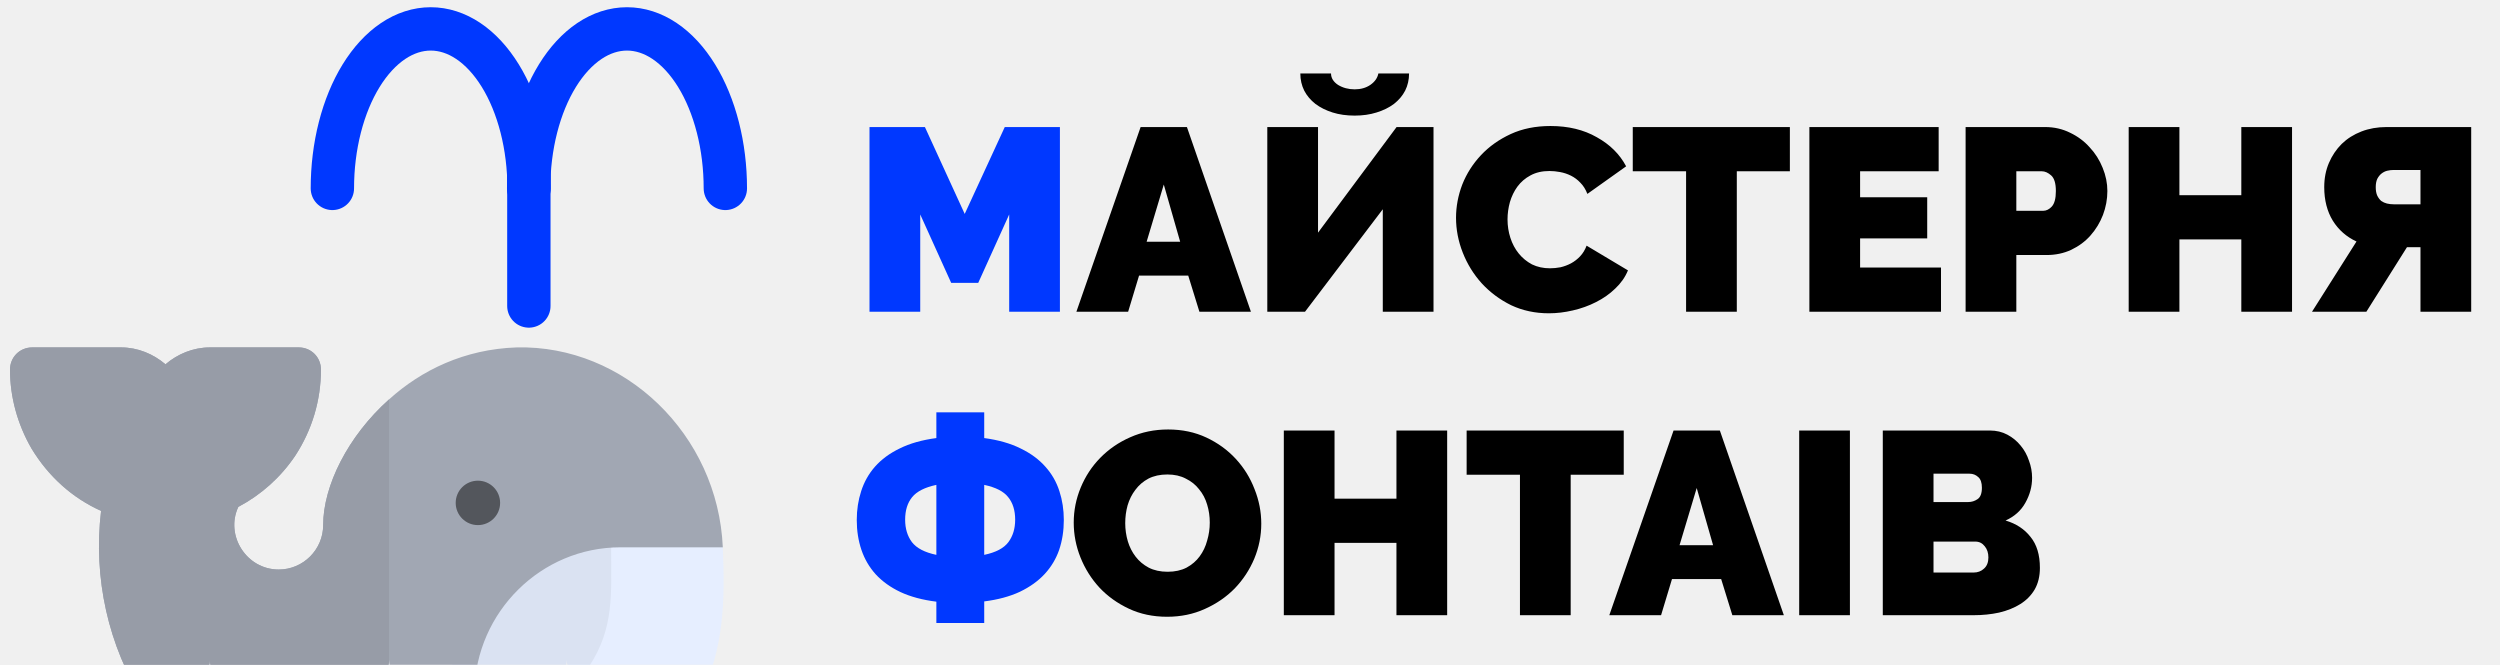
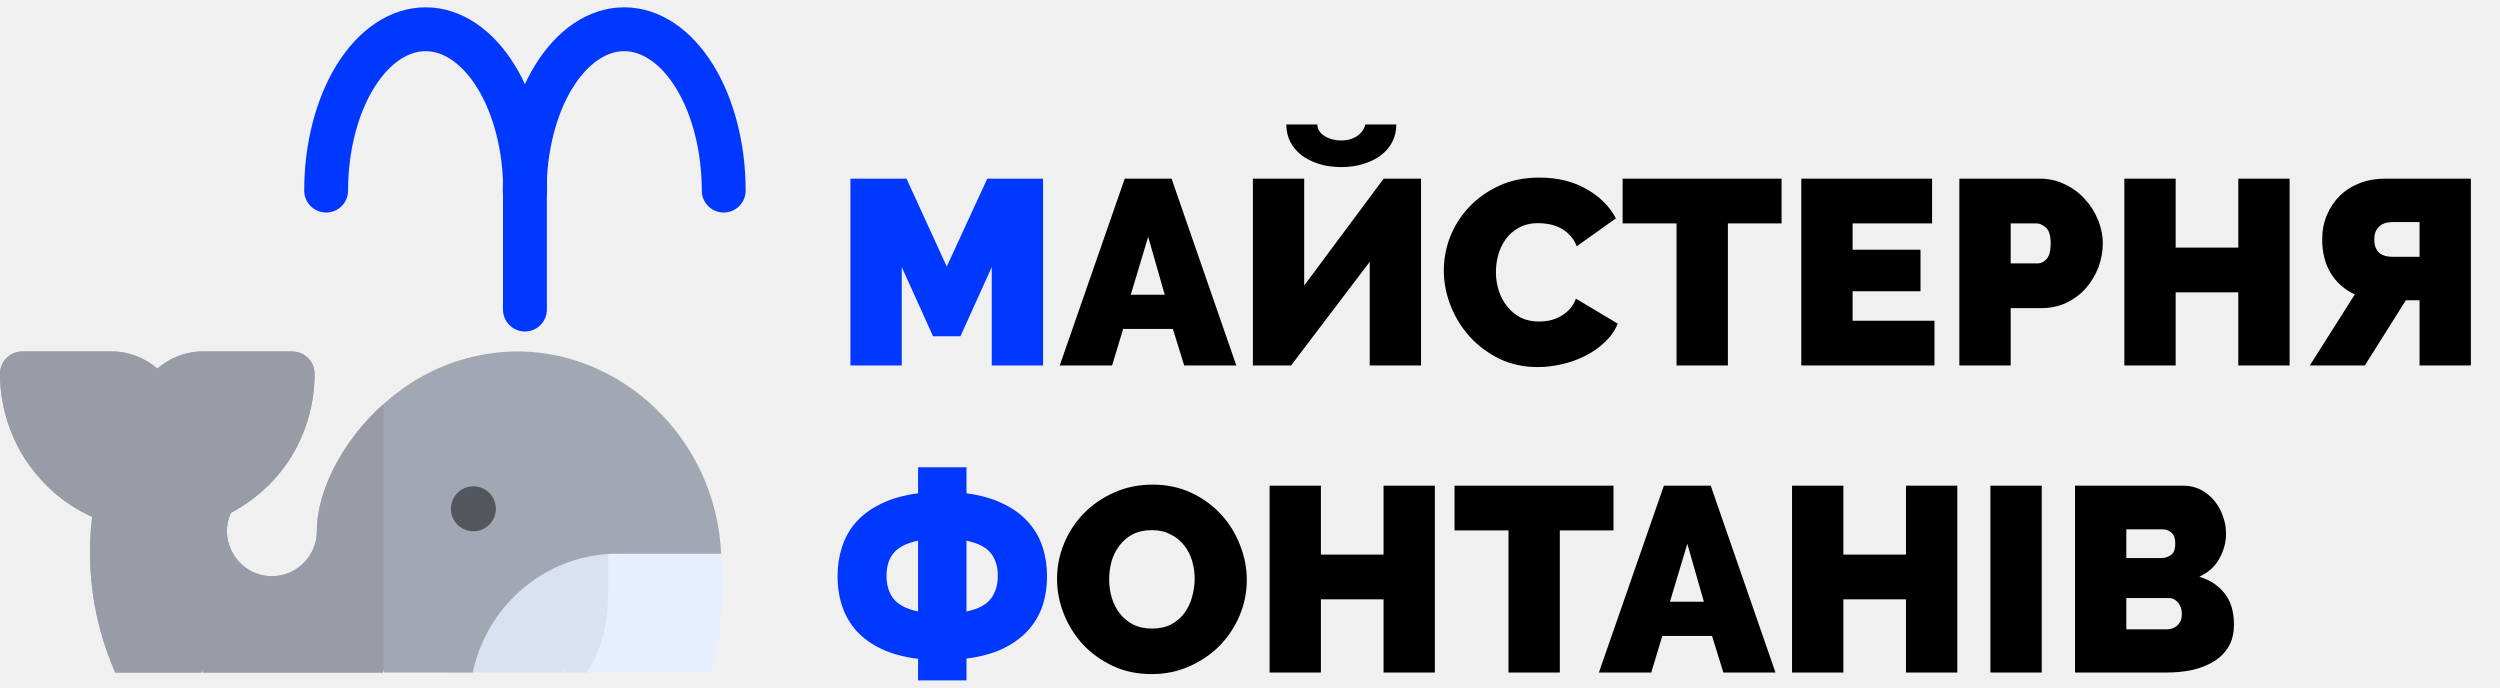
- <svg xmlns="http://www.w3.org/2000/svg" width="173" height="46" viewBox="0 0 173 46" fill="none">
-   <path d="M69.836 21.572V14.84L67.694 19.574H65.822L63.68 14.84V21.572H60.17V8.792H64.004L66.758 14.804L69.53 8.792H73.346V21.572H69.836ZM64.796 41.636C63.836 41.516 63.008 41.294 62.312 40.97C61.628 40.646 61.058 40.238 60.602 39.746C60.158 39.254 59.828 38.69 59.612 38.054C59.396 37.418 59.288 36.728 59.288 35.984C59.288 35.276 59.39 34.61 59.594 33.986C59.798 33.35 60.116 32.786 60.548 32.294C60.992 31.79 61.562 31.37 62.258 31.034C62.954 30.686 63.8 30.446 64.796 30.314V28.532H68.108V30.314C69.092 30.446 69.932 30.686 70.628 31.034C71.324 31.37 71.894 31.79 72.338 32.294C72.782 32.786 73.106 33.35 73.31 33.986C73.514 34.61 73.616 35.276 73.616 35.984C73.616 36.728 73.508 37.418 73.292 38.054C73.076 38.678 72.74 39.236 72.284 39.728C71.84 40.208 71.27 40.616 70.574 40.952C69.878 41.276 69.056 41.498 68.108 41.618V43.112H64.796V41.636ZM68.108 38.396C68.912 38.228 69.47 37.934 69.782 37.514C70.094 37.094 70.25 36.578 70.25 35.966C70.25 35.318 70.088 34.796 69.764 34.4C69.452 34.004 68.9 33.722 68.108 33.554V38.396ZM64.796 33.554C64.004 33.722 63.446 34.004 63.122 34.4C62.798 34.796 62.636 35.318 62.636 35.966C62.636 36.578 62.792 37.094 63.104 37.514C63.428 37.934 63.992 38.228 64.796 38.396V33.554Z" fill="#0038FF" />
-   <path d="M78.931 8.792H82.135L86.564 21.572H82.999L82.225 19.07H78.823L78.067 21.572H74.486L78.931 8.792ZM81.668 16.73L80.534 12.77L79.346 16.73H81.668ZM97.507 5.084C97.507 5.516 97.417 5.912 97.237 6.272C97.057 6.62 96.799 6.926 96.463 7.19C96.127 7.442 95.725 7.64 95.257 7.784C94.801 7.928 94.297 8 93.745 8C93.181 8 92.671 7.928 92.215 7.784C91.759 7.64 91.363 7.442 91.027 7.19C90.691 6.926 90.433 6.62 90.253 6.272C90.073 5.912 89.983 5.516 89.983 5.084H92.107C92.107 5.396 92.269 5.66 92.593 5.876C92.929 6.08 93.313 6.182 93.745 6.182C94.165 6.182 94.525 6.08 94.825 5.876C95.137 5.66 95.323 5.396 95.383 5.084H97.507ZM91.207 16.1L96.643 8.792H99.199V21.572H95.689V14.48L90.307 21.572H87.697V8.792H91.207V16.1ZM100.757 15.074C100.757 14.294 100.901 13.526 101.189 12.77C101.489 12.014 101.921 11.336 102.485 10.736C103.049 10.136 103.733 9.65 104.537 9.278C105.341 8.906 106.259 8.72 107.291 8.72C108.527 8.72 109.595 8.978 110.495 9.494C111.407 9.998 112.085 10.67 112.529 11.51L109.847 13.418C109.727 13.106 109.565 12.848 109.361 12.644C109.169 12.44 108.953 12.278 108.713 12.158C108.473 12.038 108.221 11.954 107.957 11.906C107.705 11.858 107.459 11.834 107.219 11.834C106.715 11.834 106.277 11.936 105.905 12.14C105.545 12.332 105.245 12.59 105.005 12.914C104.777 13.226 104.603 13.586 104.483 13.994C104.375 14.39 104.321 14.786 104.321 15.182C104.321 15.626 104.387 16.052 104.519 16.46C104.651 16.868 104.843 17.228 105.095 17.54C105.347 17.852 105.653 18.104 106.013 18.296C106.385 18.476 106.799 18.566 107.255 18.566C107.495 18.566 107.741 18.542 107.993 18.494C108.245 18.434 108.485 18.344 108.713 18.224C108.953 18.092 109.163 17.93 109.343 17.738C109.535 17.534 109.685 17.288 109.793 17L112.655 18.71C112.463 19.178 112.169 19.598 111.773 19.97C111.389 20.342 110.945 20.654 110.441 20.906C109.949 21.158 109.415 21.35 108.839 21.482C108.275 21.614 107.723 21.68 107.183 21.68C106.235 21.68 105.365 21.494 104.573 21.122C103.793 20.738 103.115 20.234 102.539 19.61C101.975 18.986 101.537 18.278 101.225 17.486C100.913 16.694 100.757 15.89 100.757 15.074ZM123.859 11.852H120.187V21.572H116.677V11.852H112.987V8.792H123.859V11.852ZM134.317 18.512V21.572H125.209V8.792H134.155V11.852H128.719V13.652H133.363V16.496H128.719V18.512H134.317ZM136.02 21.572V8.792H141.528C142.152 8.792 142.728 8.924 143.256 9.188C143.784 9.44 144.234 9.776 144.606 10.196C144.99 10.604 145.29 11.078 145.506 11.618C145.722 12.146 145.83 12.68 145.83 13.22C145.83 13.784 145.728 14.336 145.524 14.876C145.32 15.404 145.032 15.878 144.66 16.298C144.3 16.706 143.856 17.036 143.328 17.288C142.812 17.528 142.242 17.648 141.618 17.648H139.53V21.572H136.02ZM139.53 14.588H141.384C141.6 14.588 141.798 14.492 141.978 14.3C142.17 14.096 142.266 13.736 142.266 13.22C142.266 12.692 142.158 12.332 141.942 12.14C141.726 11.948 141.51 11.852 141.294 11.852H139.53V14.588ZM158.609 8.792V21.572H155.099V16.568H150.815V21.572H147.305V8.792H150.815V13.508H155.099V8.792H158.609ZM167.497 21.572V17.108H166.561L163.753 21.572H159.991L163.069 16.712C162.373 16.388 161.827 15.908 161.431 15.272C161.035 14.624 160.837 13.85 160.837 12.95C160.837 12.338 160.945 11.78 161.161 11.276C161.377 10.772 161.671 10.334 162.043 9.962C162.427 9.59 162.883 9.302 163.411 9.098C163.939 8.894 164.515 8.792 165.139 8.792H171.007V21.572H167.497ZM167.497 11.762H165.643C165.499 11.762 165.349 11.78 165.193 11.816C165.049 11.852 164.917 11.918 164.797 12.014C164.689 12.098 164.593 12.218 164.509 12.374C164.437 12.53 164.401 12.722 164.401 12.95C164.401 13.19 164.437 13.388 164.509 13.544C164.581 13.688 164.671 13.808 164.779 13.904C164.899 13.988 165.031 14.048 165.175 14.084C165.331 14.12 165.487 14.138 165.643 14.138H167.497V11.762ZM80.764 42.68C79.792 42.68 78.91 42.494 78.118 42.122C77.326 41.75 76.648 41.264 76.084 40.664C75.52 40.052 75.082 39.356 74.77 38.576C74.458 37.796 74.302 36.992 74.302 36.164C74.302 35.324 74.464 34.514 74.788 33.734C75.112 32.954 75.562 32.27 76.138 31.682C76.726 31.082 77.416 30.608 78.208 30.26C79.012 29.9 79.888 29.72 80.836 29.72C81.808 29.72 82.69 29.906 83.482 30.278C84.274 30.65 84.952 31.142 85.516 31.754C86.08 32.366 86.512 33.062 86.812 33.842C87.124 34.622 87.28 35.42 87.28 36.236C87.28 37.076 87.118 37.886 86.794 38.666C86.47 39.434 86.02 40.118 85.444 40.718C84.868 41.306 84.178 41.78 83.374 42.14C82.582 42.5 81.712 42.68 80.764 42.68ZM77.866 36.2C77.866 36.632 77.926 37.052 78.046 37.46C78.166 37.856 78.346 38.21 78.586 38.522C78.826 38.834 79.126 39.086 79.486 39.278C79.858 39.47 80.296 39.566 80.8 39.566C81.304 39.566 81.742 39.47 82.114 39.278C82.486 39.074 82.786 38.816 83.014 38.504C83.254 38.18 83.428 37.814 83.536 37.406C83.656 36.998 83.716 36.584 83.716 36.164C83.716 35.732 83.656 35.318 83.536 34.922C83.416 34.514 83.23 34.16 82.978 33.86C82.738 33.548 82.432 33.302 82.06 33.122C81.7 32.93 81.274 32.834 80.782 32.834C80.278 32.834 79.84 32.93 79.468 33.122C79.108 33.314 78.808 33.572 78.568 33.896C78.328 34.208 78.148 34.568 78.028 34.976C77.92 35.372 77.866 35.78 77.866 36.2ZM100.144 29.792V42.572H96.634V37.568H92.35V42.572H88.84V29.792H92.35V34.508H96.634V29.792H100.144ZM112.363 32.852H108.691V42.572H105.181V32.852H101.491V29.792H112.363V32.852ZM115.81 29.792H119.014L123.442 42.572H119.878L119.104 40.07H115.702L114.946 42.572H111.364L115.81 29.792ZM118.546 37.73L117.412 33.77L116.224 37.73H118.546ZM124.504 42.572V29.792H128.014V42.572H124.504ZM141.161 39.296C141.161 39.872 141.041 40.37 140.801 40.79C140.561 41.198 140.231 41.534 139.811 41.798C139.391 42.062 138.899 42.26 138.335 42.392C137.783 42.512 137.195 42.572 136.571 42.572H130.289V29.792H137.705C138.149 29.792 138.551 29.888 138.911 30.08C139.271 30.272 139.577 30.524 139.829 30.836C140.081 31.136 140.273 31.484 140.405 31.88C140.549 32.264 140.621 32.66 140.621 33.068C140.621 33.668 140.465 34.244 140.153 34.796C139.853 35.336 139.397 35.744 138.785 36.02C139.517 36.236 140.093 36.614 140.513 37.154C140.945 37.682 141.161 38.396 141.161 39.296ZM137.597 38.576C137.597 38.264 137.513 38.006 137.345 37.802C137.177 37.586 136.961 37.478 136.697 37.478H133.799V39.62H136.571C136.859 39.62 137.099 39.53 137.291 39.35C137.495 39.17 137.597 38.912 137.597 38.576ZM133.799 32.78V34.742H136.193C136.433 34.742 136.649 34.676 136.841 34.544C137.045 34.412 137.147 34.148 137.147 33.752C137.147 33.404 137.063 33.158 136.895 33.014C136.727 32.858 136.529 32.78 136.301 32.78H133.799Z" fill="black" />
+ <svg xmlns="http://www.w3.org/2000/svg" width="171" height="47" viewBox="0 0 171 47" fill="none">
+   <path d="M67.836 25V18.268L65.694 23.002H63.822L61.68 18.268V25H58.17V12.22H62.004L64.758 18.232L67.53 12.22H71.346V25H67.836ZM62.796 45.064C61.836 44.944 61.008 44.722 60.312 44.398C59.628 44.074 59.058 43.666 58.602 43.174C58.158 42.682 57.828 42.118 57.612 41.482C57.396 40.846 57.288 40.156 57.288 39.412C57.288 38.704 57.39 38.038 57.594 37.414C57.798 36.778 58.116 36.214 58.548 35.722C58.992 35.218 59.562 34.798 60.258 34.462C60.954 34.114 61.8 33.874 62.796 33.742V31.96H66.108V33.742C67.092 33.874 67.932 34.114 68.628 34.462C69.324 34.798 69.894 35.218 70.338 35.722C70.782 36.214 71.106 36.778 71.31 37.414C71.514 38.038 71.616 38.704 71.616 39.412C71.616 40.156 71.508 40.846 71.292 41.482C71.076 42.106 70.74 42.664 70.284 43.156C69.84 43.636 69.27 44.044 68.574 44.38C67.878 44.704 67.056 44.926 66.108 45.046V46.54H62.796V45.064ZM66.108 41.824C66.912 41.656 67.47 41.362 67.782 40.942C68.094 40.522 68.25 40.006 68.25 39.394C68.25 38.746 68.088 38.224 67.764 37.828C67.452 37.432 66.9 37.15 66.108 36.982V41.824ZM62.796 36.982C62.004 37.15 61.446 37.432 61.122 37.828C60.798 38.224 60.636 38.746 60.636 39.394C60.636 40.006 60.792 40.522 61.104 40.942C61.428 41.362 61.992 41.656 62.796 41.824V36.982Z" fill="#0038FF" />
+   <path d="M76.931 12.22H80.135L84.564 25H80.999L80.225 22.498H76.823L76.067 25H72.486L76.931 12.22ZM79.668 20.158L78.534 16.198L77.346 20.158H79.668ZM95.507 8.512C95.507 8.944 95.417 9.34 95.237 9.7C95.057 10.048 94.799 10.354 94.463 10.618C94.127 10.87 93.725 11.068 93.257 11.212C92.801 11.356 92.297 11.428 91.745 11.428C91.181 11.428 90.671 11.356 90.215 11.212C89.759 11.068 89.363 10.87 89.027 10.618C88.691 10.354 88.433 10.048 88.253 9.7C88.073 9.34 87.983 8.944 87.983 8.512H90.107C90.107 8.824 90.269 9.088 90.593 9.304C90.929 9.508 91.313 9.61 91.745 9.61C92.165 9.61 92.525 9.508 92.825 9.304C93.137 9.088 93.323 8.824 93.383 8.512H95.507ZM89.207 19.528L94.643 12.22H97.199V25H93.689V17.908L88.307 25H85.697V12.22H89.207V19.528ZM98.757 18.502C98.757 17.722 98.901 16.954 99.189 16.198C99.489 15.442 99.921 14.764 100.485 14.164C101.049 13.564 101.733 13.078 102.537 12.706C103.341 12.334 104.259 12.148 105.291 12.148C106.527 12.148 107.595 12.406 108.495 12.922C109.407 13.426 110.085 14.098 110.529 14.938L107.847 16.846C107.727 16.534 107.565 16.276 107.361 16.072C107.169 15.868 106.953 15.706 106.713 15.586C106.473 15.466 106.221 15.382 105.957 15.334C105.705 15.286 105.459 15.262 105.219 15.262C104.715 15.262 104.277 15.364 103.905 15.568C103.545 15.76 103.245 16.018 103.005 16.342C102.777 16.654 102.603 17.014 102.483 17.422C102.375 17.818 102.321 18.214 102.321 18.61C102.321 19.054 102.387 19.48 102.519 19.888C102.651 20.296 102.843 20.656 103.095 20.968C103.347 21.28 103.653 21.532 104.013 21.724C104.385 21.904 104.799 21.994 105.255 21.994C105.495 21.994 105.741 21.97 105.993 21.922C106.245 21.862 106.485 21.772 106.713 21.652C106.953 21.52 107.163 21.358 107.343 21.166C107.535 20.962 107.685 20.716 107.793 20.428L110.655 22.138C110.463 22.606 110.169 23.026 109.773 23.398C109.389 23.77 108.945 24.082 108.441 24.334C107.949 24.586 107.415 24.778 106.839 24.91C106.275 25.042 105.723 25.108 105.183 25.108C104.235 25.108 103.365 24.922 102.573 24.55C101.793 24.166 101.115 23.662 100.539 23.038C99.975 22.414 99.537 21.706 99.225 20.914C98.913 20.122 98.757 19.318 98.757 18.502ZM121.859 15.28H118.187V25H114.677V15.28H110.987V12.22H121.859V15.28ZM132.317 21.94V25H123.209V12.22H132.155V15.28H126.719V17.08H131.363V19.924H126.719V21.94H132.317ZM134.02 25V12.22H139.528C140.152 12.22 140.728 12.352 141.256 12.616C141.784 12.868 142.234 13.204 142.606 13.624C142.99 14.032 143.29 14.506 143.506 15.046C143.722 15.574 143.83 16.108 143.83 16.648C143.83 17.212 143.728 17.764 143.524 18.304C143.32 18.832 143.032 19.306 142.66 19.726C142.3 20.134 141.856 20.464 141.328 20.716C140.812 20.956 140.242 21.076 139.618 21.076H137.53V25H134.02ZM137.53 18.016H139.384C139.6 18.016 139.798 17.92 139.978 17.728C140.17 17.524 140.266 17.164 140.266 16.648C140.266 16.12 140.158 15.76 139.942 15.568C139.726 15.376 139.51 15.28 139.294 15.28H137.53V18.016ZM156.609 12.22V25H153.099V19.996H148.815V25H145.305V12.22H148.815V16.936H153.099V12.22H156.609ZM165.497 25V20.536H164.561L161.753 25H157.991L161.069 20.14C160.373 19.816 159.827 19.336 159.431 18.7C159.035 18.052 158.837 17.278 158.837 16.378C158.837 15.766 158.945 15.208 159.161 14.704C159.377 14.2 159.671 13.762 160.043 13.39C160.427 13.018 160.883 12.73 161.411 12.526C161.939 12.322 162.515 12.22 163.139 12.22H169.007V25H165.497ZM165.497 15.19H163.643C163.499 15.19 163.349 15.208 163.193 15.244C163.049 15.28 162.917 15.346 162.797 15.442C162.689 15.526 162.593 15.646 162.509 15.802C162.437 15.958 162.401 16.15 162.401 16.378C162.401 16.618 162.437 16.816 162.509 16.972C162.581 17.116 162.671 17.236 162.779 17.332C162.899 17.416 163.031 17.476 163.175 17.512C163.331 17.548 163.487 17.566 163.643 17.566H165.497V15.19ZM78.764 46.108C77.792 46.108 76.91 45.922 76.118 45.55C75.326 45.178 74.648 44.692 74.084 44.092C73.52 43.48 73.082 42.784 72.77 42.004C72.458 41.224 72.302 40.42 72.302 39.592C72.302 38.752 72.464 37.942 72.788 37.162C73.112 36.382 73.562 35.698 74.138 35.11C74.726 34.51 75.416 34.036 76.208 33.688C77.012 33.328 77.888 33.148 78.836 33.148C79.808 33.148 80.69 33.334 81.482 33.706C82.274 34.078 82.952 34.57 83.516 35.182C84.08 35.794 84.512 36.49 84.812 37.27C85.124 38.05 85.28 38.848 85.28 39.664C85.28 40.504 85.118 41.314 84.794 42.094C84.47 42.862 84.02 43.546 83.444 44.146C82.868 44.734 82.178 45.208 81.374 45.568C80.582 45.928 79.712 46.108 78.764 46.108ZM75.866 39.628C75.866 40.06 75.926 40.48 76.046 40.888C76.166 41.284 76.346 41.638 76.586 41.95C76.826 42.262 77.126 42.514 77.486 42.706C77.858 42.898 78.296 42.994 78.8 42.994C79.304 42.994 79.742 42.898 80.114 42.706C80.486 42.502 80.786 42.244 81.014 41.932C81.254 41.608 81.428 41.242 81.536 40.834C81.656 40.426 81.716 40.012 81.716 39.592C81.716 39.16 81.656 38.746 81.536 38.35C81.416 37.942 81.23 37.588 80.978 37.288C80.738 36.976 80.432 36.73 80.06 36.55C79.7 36.358 79.274 36.262 78.782 36.262C78.278 36.262 77.84 36.358 77.468 36.55C77.108 36.742 76.808 37 76.568 37.324C76.328 37.636 76.148 37.996 76.028 38.404C75.92 38.8 75.866 39.208 75.866 39.628ZM98.144 33.22V46H94.634V40.996H90.35V46H86.84V33.22H90.35V37.936H94.634V33.22H98.144ZM110.363 36.28H106.691V46H103.181V36.28H99.49V33.22H110.363V36.28ZM113.81 33.22H117.014L121.442 46H117.878L117.104 43.498H113.702L112.946 46H109.364L113.81 33.22ZM116.546 41.158L115.412 37.198L114.224 41.158H116.546ZM133.88 33.22V46H130.37V40.996H126.086V46H122.576V33.22H126.086V37.936H130.37V33.22H133.88ZM136.145 46V33.22H139.655V46H136.145ZM152.802 42.724C152.802 43.3 152.682 43.798 152.442 44.218C152.202 44.626 151.872 44.962 151.452 45.226C151.032 45.49 150.54 45.688 149.976 45.82C149.424 45.94 148.836 46 148.212 46H141.93V33.22H149.346C149.79 33.22 150.192 33.316 150.552 33.508C150.912 33.7 151.218 33.952 151.47 34.264C151.722 34.564 151.914 34.912 152.046 35.308C152.19 35.692 152.262 36.088 152.262 36.496C152.262 37.096 152.106 37.672 151.794 38.224C151.494 38.764 151.038 39.172 150.426 39.448C151.158 39.664 151.734 40.042 152.154 40.582C152.586 41.11 152.802 41.824 152.802 42.724ZM149.238 42.004C149.238 41.692 149.154 41.434 148.986 41.23C148.818 41.014 148.602 40.906 148.338 40.906H145.44V43.048H148.212C148.5 43.048 148.74 42.958 148.932 42.778C149.136 42.598 149.238 42.34 149.238 42.004ZM145.44 36.208V38.17H147.834C148.074 38.17 148.29 38.104 148.482 37.972C148.686 37.84 148.788 37.576 148.788 37.18C148.788 36.832 148.704 36.586 148.536 36.442C148.368 36.286 148.17 36.208 147.942 36.208H145.44Z" fill="black" />
  <g clip-path="url(#clip0)">
-     <path d="M40.759 39.216L42.284 36.4C42.501 36.386 42.72 36.337 42.936 36.337H48.813L50.017 37.874C50.178 41.579 50.115 44.856 48.418 48.343C45.819 49.059 41.838 48.81 39.995 47.128C40.366 46.691 39.14 46.264 39.402 45.844C40.774 43.641 40.775 41.516 40.759 39.216Z" fill="#E6EEFF" />
-     <path d="M42.284 36.4L42.296 39.216C42.315 41.955 42.31 44.402 39.995 47.128C39.516 46.69 39.219 46.195 39.219 45.661C39.219 47.92 35.099 48.776 32.792 48.721L31.278 46.302C31.415 41.03 36.98 36.725 42.284 36.4Z" fill="#DAE2F2" />
-     <path d="M0.692 25.578C0.692 27.484 1.215 29.359 2.168 31.019C3.336 32.956 4.996 34.462 6.994 35.353C6.44 39.995 7.486 44.708 9.976 48.612C12.588 48.274 14.525 47.075 14.525 45.661C14.525 49.719 26.923 49.719 26.923 45.661C26.923 47.321 29.536 48.643 32.794 48.735L32.825 47.844C32.948 42.341 37.436 37.874 42.938 37.874H50.018C49.68 30.066 43.215 23.857 35.745 24.041C32.149 24.164 29.167 25.609 26.923 27.638C24.064 30.189 22.363 33.632 22.363 36.337C22.363 38.028 20.98 39.411 19.29 39.411C17.046 39.411 15.57 37.044 16.492 35.077C18.06 34.247 19.413 33.048 20.427 31.542C21.595 29.759 22.21 27.699 22.21 25.578C22.21 24.718 21.534 24.041 20.673 24.041H14.525C13.357 24.041 12.281 24.502 11.451 25.209C10.621 24.502 9.545 24.041 8.377 24.041H2.229C1.368 24.041 0.692 24.718 0.692 25.578Z" fill="#A1A7B3" />
-     <path d="M0.692 25.578C0.692 27.484 1.215 29.359 2.168 31.019C3.336 32.956 4.996 34.462 6.994 35.353C6.44 39.995 7.486 44.708 9.976 48.612C12.588 48.274 14.525 47.075 14.525 45.661C14.525 49.719 26.923 49.719 26.923 45.661V27.638C24.064 30.189 22.363 33.632 22.363 36.337C22.363 38.028 20.98 39.411 19.29 39.411C17.046 39.411 15.57 37.044 16.492 35.077C18.06 34.247 19.413 33.048 20.427 31.542C21.595 29.759 22.21 27.699 22.21 25.578C22.21 24.717 21.534 24.041 20.673 24.041H14.525C13.357 24.041 12.281 24.502 11.451 25.209C10.621 24.502 9.545 24.041 8.377 24.041H2.229C1.368 24.041 0.692 24.717 0.692 25.578Z" fill="#979CA7" />
-     <path d="M33.071 36.337C32.222 36.337 31.534 35.649 31.534 34.8C31.534 33.951 32.222 33.263 33.071 33.263C33.92 33.263 34.608 33.951 34.608 34.8C34.608 35.649 33.92 36.337 33.071 36.337Z" fill="#53565C" />
+     <path d="M40.066 39.216L41.592 36.4C41.809 36.386 42.028 36.337 42.244 36.337H48.121L49.324 37.874C49.486 41.579 49.423 44.856 47.726 48.343C45.126 49.059 41.145 48.81 39.303 47.128C39.673 46.691 38.448 46.264 38.71 45.844C40.082 43.641 40.083 41.516 40.066 39.216Z" fill="#E6EEFF" />
+     <path d="M41.592 36.4L41.603 39.216C41.623 41.955 41.618 44.402 39.303 47.128C38.824 46.69 38.526 46.195 38.526 45.661C38.526 47.92 34.407 48.776 32.1 48.721L30.586 46.302C30.722 41.03 36.287 36.725 41.592 36.4Z" fill="#DAE2F2" />
+     <path d="M7.62939e-06 25.578C7.62939e-06 27.484 0.522 29.359 1.475 31.019C2.643 32.956 4.303 34.462 6.301 35.353C5.748 39.995 6.793 44.708 9.283 48.612C11.896 48.274 13.833 47.075 13.833 45.661C13.833 49.719 26.231 49.719 26.231 45.661C26.231 47.321 28.843 48.643 32.102 48.735L32.133 47.844C32.256 42.341 36.743 37.874 42.246 37.874H49.326C48.988 30.066 42.522 23.857 35.053 24.041C31.456 24.164 28.475 25.609 26.231 27.638C23.372 30.189 21.671 33.632 21.671 36.337C21.671 38.028 20.288 39.411 18.597 39.411C16.353 39.411 14.878 37.044 15.8 35.077C17.368 34.247 18.72 33.048 19.735 31.542C20.903 29.759 21.517 27.699 21.517 25.578C21.517 24.718 20.841 24.041 19.98 24.041H13.833C12.665 24.041 11.589 24.502 10.759 25.209C9.929 24.502 8.853 24.041 7.685 24.041H1.537C0.676 24.041 7.62939e-06 24.718 7.62939e-06 25.578Z" fill="#A1A7B3" />
+     <path d="M3.8147e-06 25.578C3.8147e-06 27.484 0.522 29.359 1.475 31.019C2.643 32.956 4.303 34.462 6.301 35.353C5.748 39.995 6.793 44.708 9.283 48.612C11.896 48.274 13.833 47.075 13.833 45.661C13.833 49.719 26.231 49.719 26.231 45.661V27.638C23.372 30.189 21.671 33.632 21.671 36.337C21.671 38.028 20.288 39.411 18.597 39.411C16.353 39.411 14.878 37.044 15.8 35.077C17.368 34.247 18.72 33.048 19.735 31.542C20.903 29.759 21.517 27.699 21.517 25.578C21.517 24.717 20.841 24.041 19.98 24.041H13.833C12.665 24.041 11.589 24.502 10.759 25.209C9.929 24.502 8.853 24.041 7.685 24.041H1.537C0.676 24.041 3.8147e-06 24.717 3.8147e-06 25.578Z" fill="#979CA7" />
+     <path d="M32.379 36.337C31.53 36.337 30.842 35.649 30.842 34.8C30.842 33.951 31.53 33.263 32.379 33.263C33.227 33.263 33.916 33.951 33.916 34.8C33.916 35.649 33.227 36.337 32.379 36.337Z" fill="#53565C" />
  </g>
-   <path d="M36.611 13.037C36.611 11.587 36.435 10.152 36.093 8.813C35.751 7.474 35.25 6.257 34.618 5.233C33.986 4.208 33.236 3.395 32.41 2.84C31.584 2.285 30.699 2 29.806 2C28.912 2 28.027 2.285 27.201 2.84C26.376 3.395 25.625 4.208 24.993 5.233C24.361 6.257 23.86 7.474 23.518 8.813C23.176 10.152 23 11.587 23 13.037" stroke="#0038FF" stroke-width="3" stroke-linecap="round" stroke-linejoin="round" />
-   <path d="M50.194 13.037C50.194 11.587 50.018 10.152 49.676 8.813C49.334 7.474 48.833 6.257 48.201 5.233C47.569 4.208 46.819 3.395 45.993 2.84C45.167 2.285 44.282 2 43.389 2C42.495 2 41.61 2.285 40.784 2.84C39.959 3.395 39.208 4.208 38.576 5.233C37.944 6.257 37.443 7.474 37.101 8.813C36.759 10.152 36.583 11.587 36.583 13.037" stroke="#0038FF" stroke-width="3" stroke-linecap="round" stroke-linejoin="round" />
-   <path d="M36.597 21.174L36.597 11.174" stroke="#0038FF" stroke-width="3" stroke-linecap="round" stroke-linejoin="round" />
+   <path d="M35.919 13.037C35.919 11.587 35.743 10.152 35.401 8.813C35.059 7.474 34.558 6.257 33.926 5.233C33.294 4.208 32.544 3.395 31.718 2.84C30.892 2.285 30.007 2 29.113 2C28.22 2 27.335 2.285 26.509 2.84C25.683 3.395 24.933 4.208 24.301 5.233C23.669 6.257 23.168 7.474 22.826 8.813C22.484 10.152 22.308 11.587 22.308 13.037" stroke="#0038FF" stroke-width="3" stroke-linecap="round" stroke-linejoin="round" />
+   <path d="M49.502 13.037C49.502 11.587 49.326 10.152 48.984 8.813C48.642 7.474 48.141 6.257 47.509 5.233C46.877 4.208 46.127 3.395 45.301 2.84C44.475 2.285 43.59 2 42.696 2C41.803 2 40.918 2.285 40.092 2.84C39.266 3.395 38.516 4.208 37.884 5.233C37.252 6.257 36.751 7.474 36.409 8.813C36.067 10.152 35.891 11.587 35.891 13.037" stroke="#0038FF" stroke-width="3" stroke-linecap="round" stroke-linejoin="round" />
+   <path d="M35.905 21.174L35.905 11.174" stroke="#0038FF" stroke-width="3" stroke-linecap="round" stroke-linejoin="round" />
  <defs>
    <clipPath id="clip0">
-       <rect width="52.462" height="40.505" fill="white" transform="matrix(-1 0 0 1 53.1539 5.4953)" />
+       <rect width="52.462" height="40.505" fill="white" transform="matrix(-1 0 0 1 52.4615 5.4953)" />
    </clipPath>
  </defs>
</svg>
